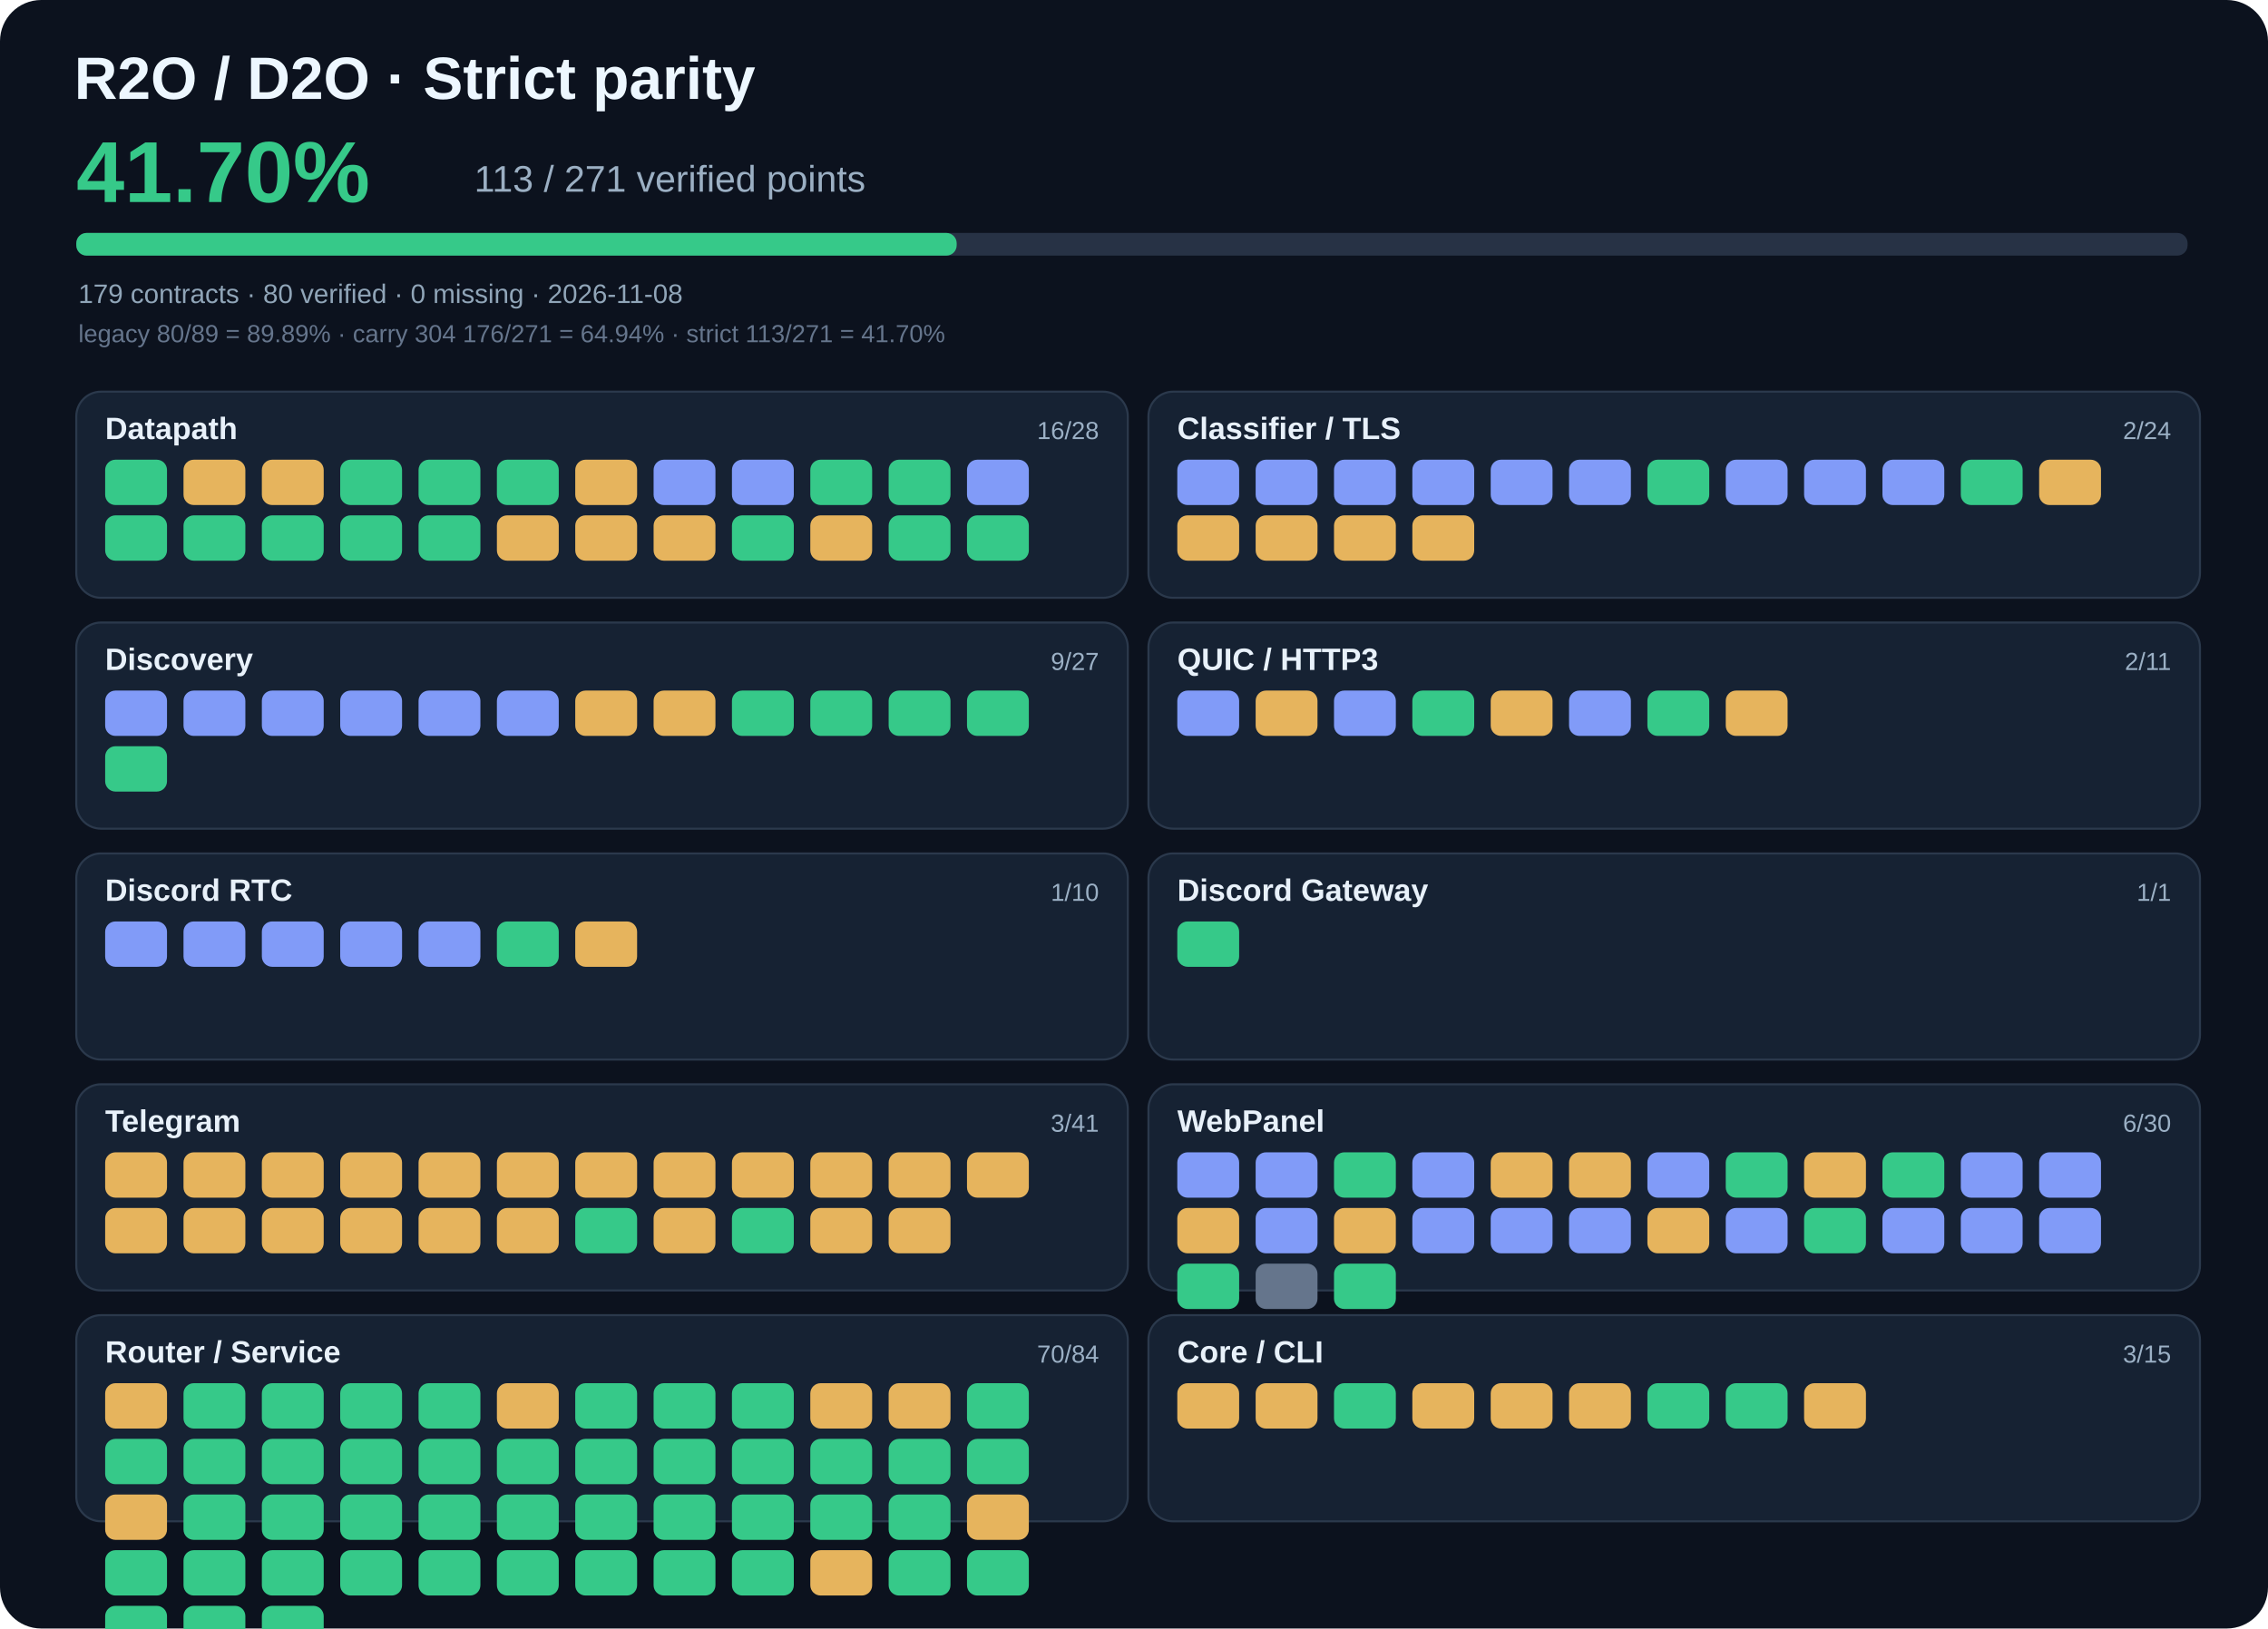
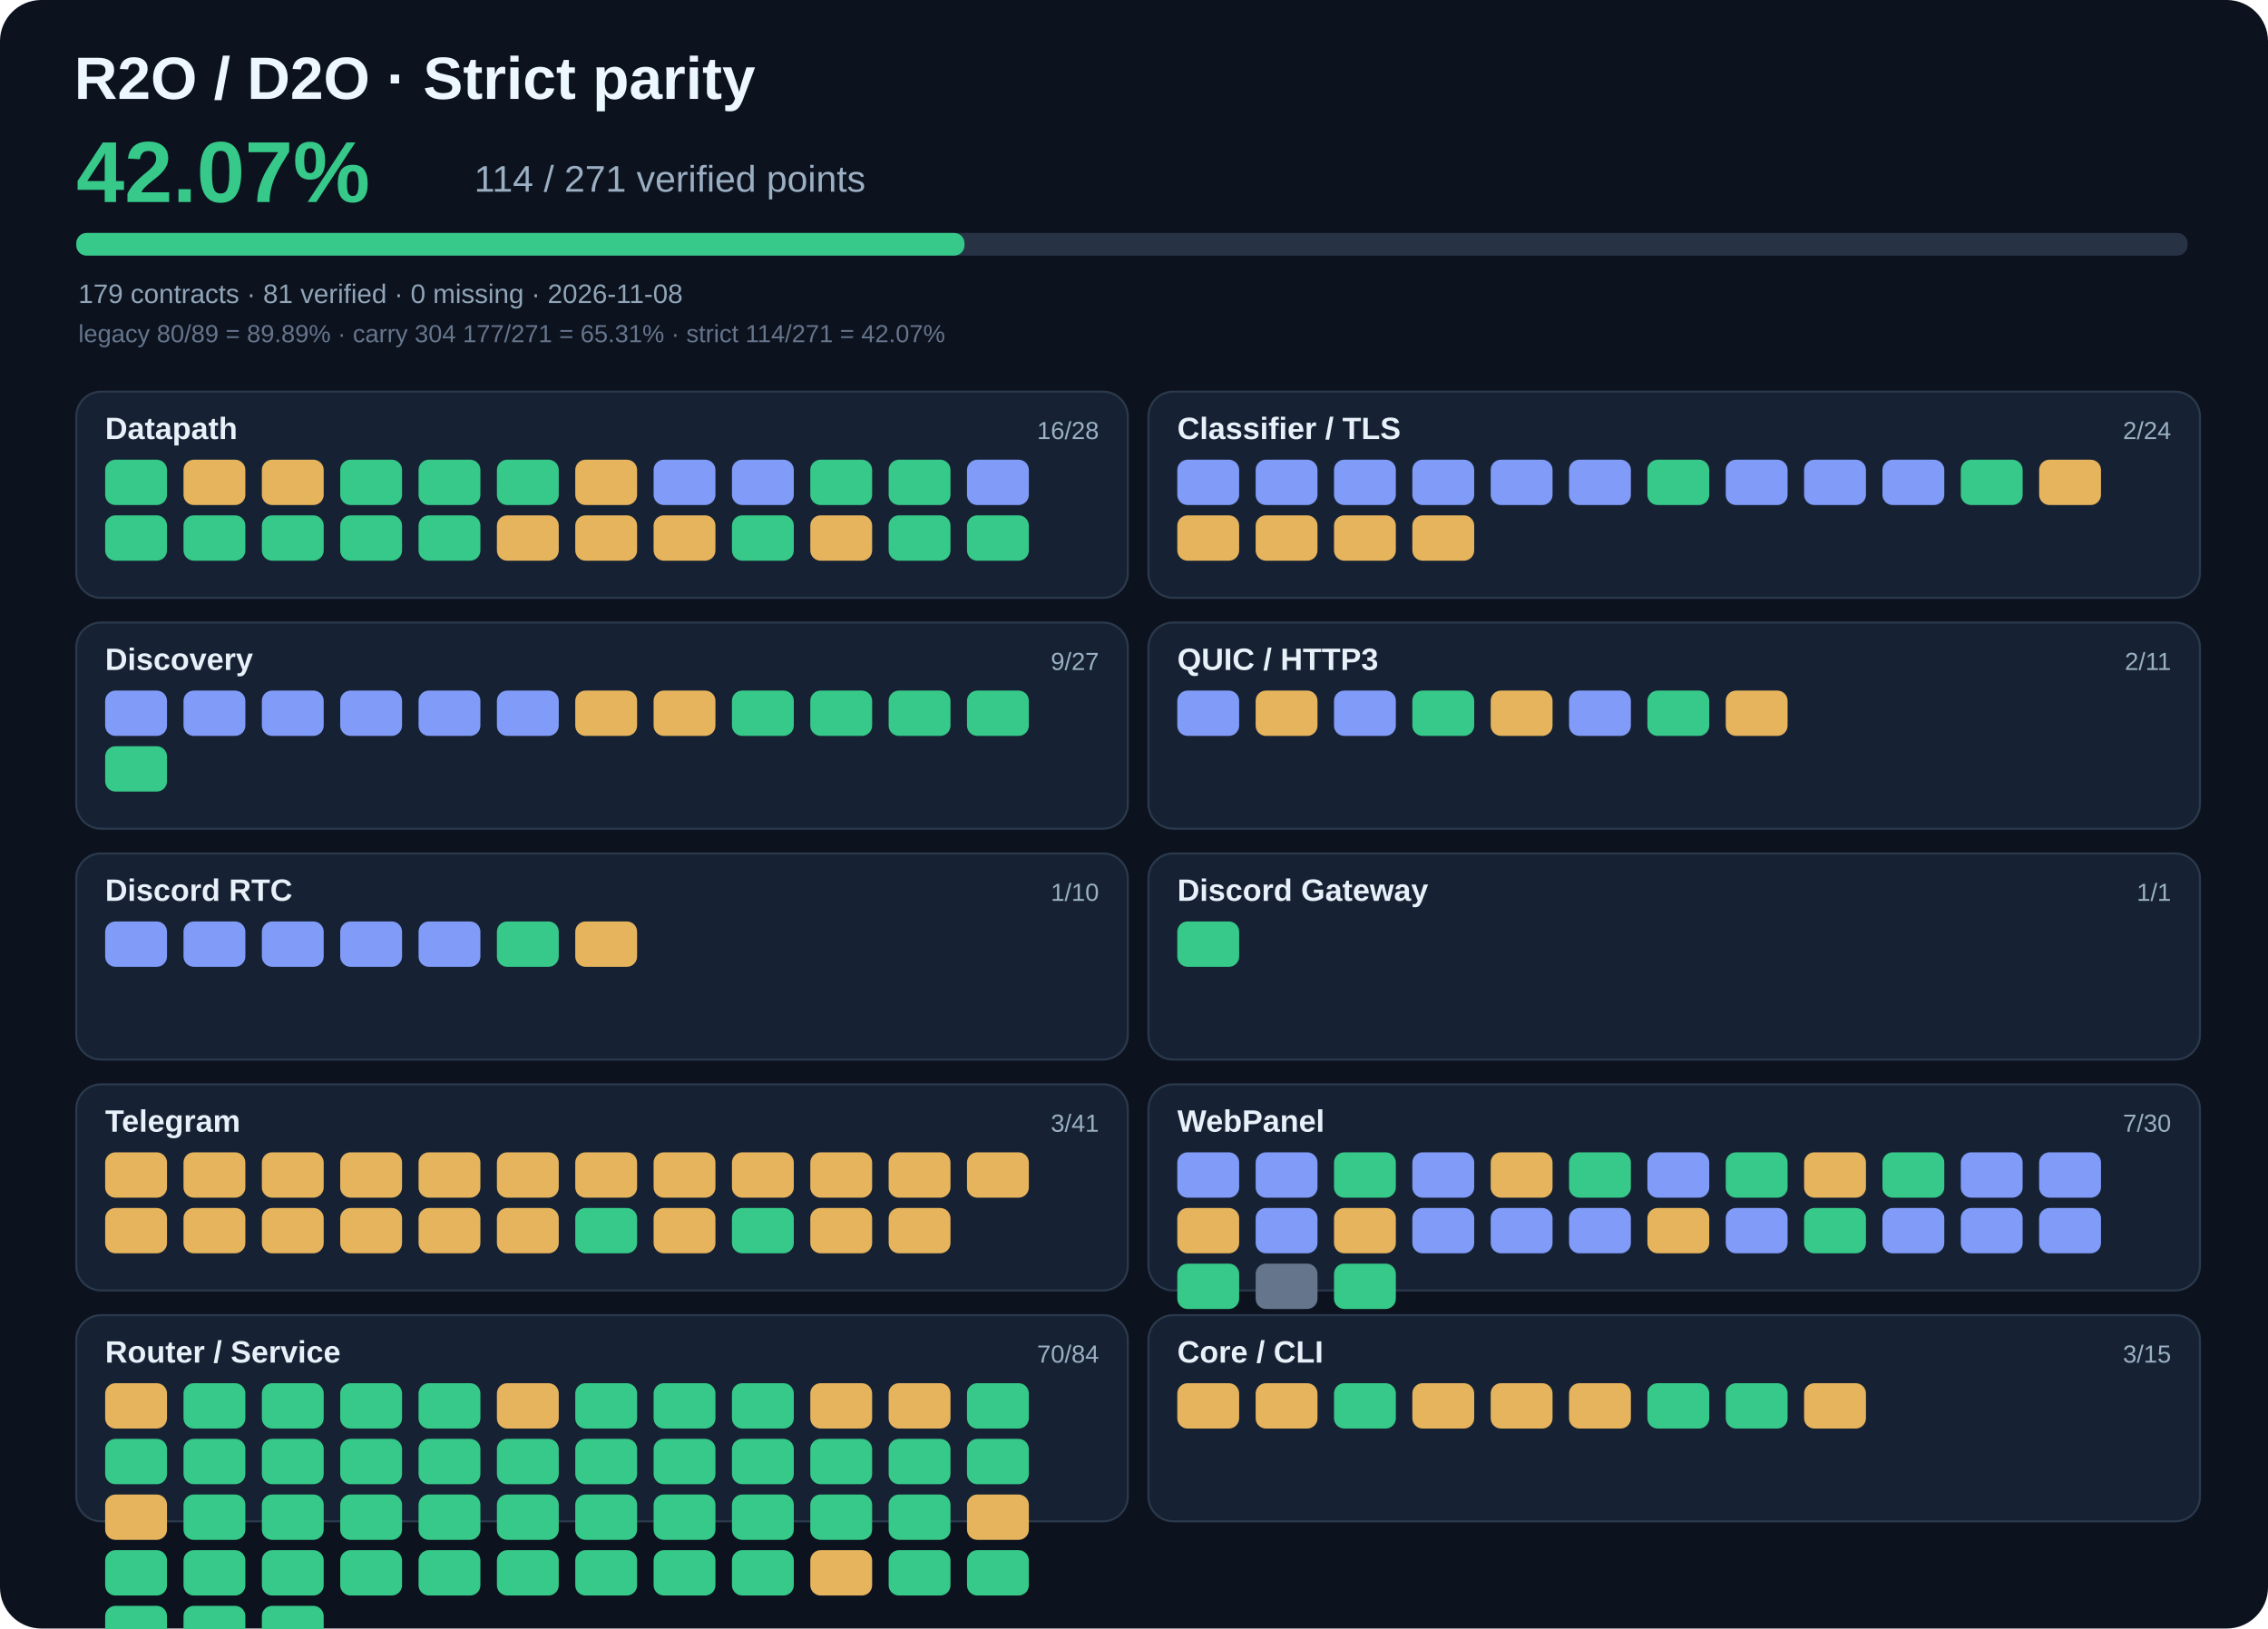
- <svg xmlns="http://www.w3.org/2000/svg" viewBox="0 0 1100 790" width="1100" height="790" role="img" aria-label="R2O strict parity 41.70%">
+ <svg xmlns="http://www.w3.org/2000/svg" viewBox="0 0 1100 790" width="1100" height="790" role="img" aria-label="R2O strict parity 42.07%">
  <rect width="1100" height="790" rx="20" fill="#0c121e" />
  <text x="36" y="48" fill="#edf7ff" font-family="Arial,sans-serif" font-size="29" font-weight="700">R2O / D2O · Strict parity</text>
-   <text x="37" y="98" fill="#36c989" font-family="Arial,sans-serif" font-size="42" font-weight="700">41.70%</text>
-   <text x="230" y="93" fill="#9bafc3" font-family="Arial,sans-serif" font-size="18">113 / 271 verified points</text>
+   <text x="37" y="98" fill="#36c989" font-family="Arial,sans-serif" font-size="42" font-weight="700">42.07%</text>
+   <text x="230" y="93" fill="#9bafc3" font-family="Arial,sans-serif" font-size="18">114 / 271 verified points</text>
  <rect x="37" y="113" width="1024" height="11" rx="5" fill="#273245" />
-   <rect x="37" y="113" width="427.0" height="11" rx="5" fill="#36c989" />
-   <text x="38" y="147" fill="#90a5b8" font-family="Arial,sans-serif" font-size="13">179 contracts · 80 verified · 0 missing · 2026-11-08</text>
-   <text x="38" y="166" fill="#65758c" font-family="Arial,sans-serif" font-size="12">legacy 80/89 = 89.89% · carry 304 176/271 = 64.94% · strict 113/271 = 41.70%</text>
+   <rect x="37" y="113" width="430.8" height="11" rx="5" fill="#36c989" />
+   <text x="38" y="147" fill="#90a5b8" font-family="Arial,sans-serif" font-size="13">179 contracts · 81 verified · 0 missing · 2026-11-08</text>
+   <text x="38" y="166" fill="#65758c" font-family="Arial,sans-serif" font-size="12">legacy 80/89 = 89.89% · carry 304 177/271 = 65.31% · strict 114/271 = 42.07%</text>
  <rect x="37" y="190" width="510" height="100" rx="12" fill="#162233" stroke="#2b394c" />
  <text x="51" y="213" fill="#e8f1fa" font-family="Arial,sans-serif" font-size="15" font-weight="700">Datapath</text>
  <text x="533" y="213" text-anchor="end" fill="#9bb0c5" font-family="Arial,sans-serif" font-size="12">16/28</text>
  <rect x="51" y="223" width="30" height="22" rx="5" fill="#36c989" />
  <rect x="89" y="223" width="30" height="22" rx="5" fill="#e6b45d" />
  <rect x="127" y="223" width="30" height="22" rx="5" fill="#e6b45d" />
  <rect x="165" y="223" width="30" height="22" rx="5" fill="#36c989" />
  <rect x="203" y="223" width="30" height="22" rx="5" fill="#36c989" />
  <rect x="241" y="223" width="30" height="22" rx="5" fill="#36c989" />
  <rect x="279" y="223" width="30" height="22" rx="5" fill="#e6b45d" />
  <rect x="317" y="223" width="30" height="22" rx="5" fill="#819bf8" />
  <rect x="355" y="223" width="30" height="22" rx="5" fill="#819bf8" />
  <rect x="393" y="223" width="30" height="22" rx="5" fill="#36c989" />
  <rect x="431" y="223" width="30" height="22" rx="5" fill="#36c989" />
  <rect x="469" y="223" width="30" height="22" rx="5" fill="#819bf8" />
  <rect x="51" y="250" width="30" height="22" rx="5" fill="#36c989" />
  <rect x="89" y="250" width="30" height="22" rx="5" fill="#36c989" />
  <rect x="127" y="250" width="30" height="22" rx="5" fill="#36c989" />
  <rect x="165" y="250" width="30" height="22" rx="5" fill="#36c989" />
  <rect x="203" y="250" width="30" height="22" rx="5" fill="#36c989" />
  <rect x="241" y="250" width="30" height="22" rx="5" fill="#e6b45d" />
  <rect x="279" y="250" width="30" height="22" rx="5" fill="#e6b45d" />
  <rect x="317" y="250" width="30" height="22" rx="5" fill="#e6b45d" />
  <rect x="355" y="250" width="30" height="22" rx="5" fill="#36c989" />
  <rect x="393" y="250" width="30" height="22" rx="5" fill="#e6b45d" />
  <rect x="431" y="250" width="30" height="22" rx="5" fill="#36c989" />
  <rect x="469" y="250" width="30" height="22" rx="5" fill="#36c989" />
  <rect x="557" y="190" width="510" height="100" rx="12" fill="#162233" stroke="#2b394c" />
  <text x="571" y="213" fill="#e8f1fa" font-family="Arial,sans-serif" font-size="15" font-weight="700">Classifier / TLS</text>
  <text x="1053" y="213" text-anchor="end" fill="#9bb0c5" font-family="Arial,sans-serif" font-size="12">2/24</text>
  <rect x="571" y="223" width="30" height="22" rx="5" fill="#819bf8" />
  <rect x="609" y="223" width="30" height="22" rx="5" fill="#819bf8" />
  <rect x="647" y="223" width="30" height="22" rx="5" fill="#819bf8" />
  <rect x="685" y="223" width="30" height="22" rx="5" fill="#819bf8" />
  <rect x="723" y="223" width="30" height="22" rx="5" fill="#819bf8" />
  <rect x="761" y="223" width="30" height="22" rx="5" fill="#819bf8" />
  <rect x="799" y="223" width="30" height="22" rx="5" fill="#36c989" />
  <rect x="837" y="223" width="30" height="22" rx="5" fill="#819bf8" />
  <rect x="875" y="223" width="30" height="22" rx="5" fill="#819bf8" />
  <rect x="913" y="223" width="30" height="22" rx="5" fill="#819bf8" />
  <rect x="951" y="223" width="30" height="22" rx="5" fill="#36c989" />
  <rect x="989" y="223" width="30" height="22" rx="5" fill="#e6b45d" />
  <rect x="571" y="250" width="30" height="22" rx="5" fill="#e6b45d" />
  <rect x="609" y="250" width="30" height="22" rx="5" fill="#e6b45d" />
  <rect x="647" y="250" width="30" height="22" rx="5" fill="#e6b45d" />
  <rect x="685" y="250" width="30" height="22" rx="5" fill="#e6b45d" />
  <rect x="37" y="302" width="510" height="100" rx="12" fill="#162233" stroke="#2b394c" />
  <text x="51" y="325" fill="#e8f1fa" font-family="Arial,sans-serif" font-size="15" font-weight="700">Discovery</text>
  <text x="533" y="325" text-anchor="end" fill="#9bb0c5" font-family="Arial,sans-serif" font-size="12">9/27</text>
  <rect x="51" y="335" width="30" height="22" rx="5" fill="#819bf8" />
  <rect x="89" y="335" width="30" height="22" rx="5" fill="#819bf8" />
  <rect x="127" y="335" width="30" height="22" rx="5" fill="#819bf8" />
  <rect x="165" y="335" width="30" height="22" rx="5" fill="#819bf8" />
  <rect x="203" y="335" width="30" height="22" rx="5" fill="#819bf8" />
  <rect x="241" y="335" width="30" height="22" rx="5" fill="#819bf8" />
  <rect x="279" y="335" width="30" height="22" rx="5" fill="#e6b45d" />
  <rect x="317" y="335" width="30" height="22" rx="5" fill="#e6b45d" />
  <rect x="355" y="335" width="30" height="22" rx="5" fill="#36c989" />
  <rect x="393" y="335" width="30" height="22" rx="5" fill="#36c989" />
  <rect x="431" y="335" width="30" height="22" rx="5" fill="#36c989" />
  <rect x="469" y="335" width="30" height="22" rx="5" fill="#36c989" />
  <rect x="51" y="362" width="30" height="22" rx="5" fill="#36c989" />
  <rect x="557" y="302" width="510" height="100" rx="12" fill="#162233" stroke="#2b394c" />
  <text x="571" y="325" fill="#e8f1fa" font-family="Arial,sans-serif" font-size="15" font-weight="700">QUIC / HTTP3</text>
  <text x="1053" y="325" text-anchor="end" fill="#9bb0c5" font-family="Arial,sans-serif" font-size="12">2/11</text>
  <rect x="571" y="335" width="30" height="22" rx="5" fill="#819bf8" />
  <rect x="609" y="335" width="30" height="22" rx="5" fill="#e6b45d" />
  <rect x="647" y="335" width="30" height="22" rx="5" fill="#819bf8" />
  <rect x="685" y="335" width="30" height="22" rx="5" fill="#36c989" />
  <rect x="723" y="335" width="30" height="22" rx="5" fill="#e6b45d" />
  <rect x="761" y="335" width="30" height="22" rx="5" fill="#819bf8" />
  <rect x="799" y="335" width="30" height="22" rx="5" fill="#36c989" />
  <rect x="837" y="335" width="30" height="22" rx="5" fill="#e6b45d" />
  <rect x="37" y="414" width="510" height="100" rx="12" fill="#162233" stroke="#2b394c" />
  <text x="51" y="437" fill="#e8f1fa" font-family="Arial,sans-serif" font-size="15" font-weight="700">Discord RTC</text>
  <text x="533" y="437" text-anchor="end" fill="#9bb0c5" font-family="Arial,sans-serif" font-size="12">1/10</text>
  <rect x="51" y="447" width="30" height="22" rx="5" fill="#819bf8" />
  <rect x="89" y="447" width="30" height="22" rx="5" fill="#819bf8" />
  <rect x="127" y="447" width="30" height="22" rx="5" fill="#819bf8" />
  <rect x="165" y="447" width="30" height="22" rx="5" fill="#819bf8" />
  <rect x="203" y="447" width="30" height="22" rx="5" fill="#819bf8" />
  <rect x="241" y="447" width="30" height="22" rx="5" fill="#36c989" />
  <rect x="279" y="447" width="30" height="22" rx="5" fill="#e6b45d" />
  <rect x="557" y="414" width="510" height="100" rx="12" fill="#162233" stroke="#2b394c" />
  <text x="571" y="437" fill="#e8f1fa" font-family="Arial,sans-serif" font-size="15" font-weight="700">Discord Gateway</text>
  <text x="1053" y="437" text-anchor="end" fill="#9bb0c5" font-family="Arial,sans-serif" font-size="12">1/1</text>
  <rect x="571" y="447" width="30" height="22" rx="5" fill="#36c989" />
  <rect x="37" y="526" width="510" height="100" rx="12" fill="#162233" stroke="#2b394c" />
  <text x="51" y="549" fill="#e8f1fa" font-family="Arial,sans-serif" font-size="15" font-weight="700">Telegram</text>
  <text x="533" y="549" text-anchor="end" fill="#9bb0c5" font-family="Arial,sans-serif" font-size="12">3/41</text>
  <rect x="51" y="559" width="30" height="22" rx="5" fill="#e6b45d" />
  <rect x="89" y="559" width="30" height="22" rx="5" fill="#e6b45d" />
  <rect x="127" y="559" width="30" height="22" rx="5" fill="#e6b45d" />
  <rect x="165" y="559" width="30" height="22" rx="5" fill="#e6b45d" />
  <rect x="203" y="559" width="30" height="22" rx="5" fill="#e6b45d" />
  <rect x="241" y="559" width="30" height="22" rx="5" fill="#e6b45d" />
  <rect x="279" y="559" width="30" height="22" rx="5" fill="#e6b45d" />
  <rect x="317" y="559" width="30" height="22" rx="5" fill="#e6b45d" />
  <rect x="355" y="559" width="30" height="22" rx="5" fill="#e6b45d" />
  <rect x="393" y="559" width="30" height="22" rx="5" fill="#e6b45d" />
  <rect x="431" y="559" width="30" height="22" rx="5" fill="#e6b45d" />
  <rect x="469" y="559" width="30" height="22" rx="5" fill="#e6b45d" />
  <rect x="51" y="586" width="30" height="22" rx="5" fill="#e6b45d" />
  <rect x="89" y="586" width="30" height="22" rx="5" fill="#e6b45d" />
  <rect x="127" y="586" width="30" height="22" rx="5" fill="#e6b45d" />
  <rect x="165" y="586" width="30" height="22" rx="5" fill="#e6b45d" />
  <rect x="203" y="586" width="30" height="22" rx="5" fill="#e6b45d" />
  <rect x="241" y="586" width="30" height="22" rx="5" fill="#e6b45d" />
  <rect x="279" y="586" width="30" height="22" rx="5" fill="#36c989" />
  <rect x="317" y="586" width="30" height="22" rx="5" fill="#e6b45d" />
  <rect x="355" y="586" width="30" height="22" rx="5" fill="#36c989" />
  <rect x="393" y="586" width="30" height="22" rx="5" fill="#e6b45d" />
  <rect x="431" y="586" width="30" height="22" rx="5" fill="#e6b45d" />
  <rect x="557" y="526" width="510" height="100" rx="12" fill="#162233" stroke="#2b394c" />
  <text x="571" y="549" fill="#e8f1fa" font-family="Arial,sans-serif" font-size="15" font-weight="700">WebPanel</text>
-   <text x="1053" y="549" text-anchor="end" fill="#9bb0c5" font-family="Arial,sans-serif" font-size="12">6/30</text>
+   <text x="1053" y="549" text-anchor="end" fill="#9bb0c5" font-family="Arial,sans-serif" font-size="12">7/30</text>
  <rect x="571" y="559" width="30" height="22" rx="5" fill="#819bf8" />
  <rect x="609" y="559" width="30" height="22" rx="5" fill="#819bf8" />
  <rect x="647" y="559" width="30" height="22" rx="5" fill="#36c989" />
  <rect x="685" y="559" width="30" height="22" rx="5" fill="#819bf8" />
  <rect x="723" y="559" width="30" height="22" rx="5" fill="#e6b45d" />
-   <rect x="761" y="559" width="30" height="22" rx="5" fill="#e6b45d" />
+   <rect x="761" y="559" width="30" height="22" rx="5" fill="#36c989" />
  <rect x="799" y="559" width="30" height="22" rx="5" fill="#819bf8" />
  <rect x="837" y="559" width="30" height="22" rx="5" fill="#36c989" />
  <rect x="875" y="559" width="30" height="22" rx="5" fill="#e6b45d" />
  <rect x="913" y="559" width="30" height="22" rx="5" fill="#36c989" />
  <rect x="951" y="559" width="30" height="22" rx="5" fill="#819bf8" />
  <rect x="989" y="559" width="30" height="22" rx="5" fill="#819bf8" />
  <rect x="571" y="586" width="30" height="22" rx="5" fill="#e6b45d" />
  <rect x="609" y="586" width="30" height="22" rx="5" fill="#819bf8" />
  <rect x="647" y="586" width="30" height="22" rx="5" fill="#e6b45d" />
  <rect x="685" y="586" width="30" height="22" rx="5" fill="#819bf8" />
  <rect x="723" y="586" width="30" height="22" rx="5" fill="#819bf8" />
  <rect x="761" y="586" width="30" height="22" rx="5" fill="#819bf8" />
  <rect x="799" y="586" width="30" height="22" rx="5" fill="#e6b45d" />
  <rect x="837" y="586" width="30" height="22" rx="5" fill="#819bf8" />
  <rect x="875" y="586" width="30" height="22" rx="5" fill="#36c989" />
  <rect x="913" y="586" width="30" height="22" rx="5" fill="#819bf8" />
  <rect x="951" y="586" width="30" height="22" rx="5" fill="#819bf8" />
  <rect x="989" y="586" width="30" height="22" rx="5" fill="#819bf8" />
  <rect x="571" y="613" width="30" height="22" rx="5" fill="#36c989" />
  <rect x="609" y="613" width="30" height="22" rx="5" fill="#65758c" />
  <rect x="647" y="613" width="30" height="22" rx="5" fill="#36c989" />
  <rect x="37" y="638" width="510" height="100" rx="12" fill="#162233" stroke="#2b394c" />
  <text x="51" y="661" fill="#e8f1fa" font-family="Arial,sans-serif" font-size="15" font-weight="700">Router / Service</text>
  <text x="533" y="661" text-anchor="end" fill="#9bb0c5" font-family="Arial,sans-serif" font-size="12">70/84</text>
  <rect x="51" y="671" width="30" height="22" rx="5" fill="#e6b45d" />
  <rect x="89" y="671" width="30" height="22" rx="5" fill="#36c989" />
  <rect x="127" y="671" width="30" height="22" rx="5" fill="#36c989" />
  <rect x="165" y="671" width="30" height="22" rx="5" fill="#36c989" />
  <rect x="203" y="671" width="30" height="22" rx="5" fill="#36c989" />
  <rect x="241" y="671" width="30" height="22" rx="5" fill="#e6b45d" />
  <rect x="279" y="671" width="30" height="22" rx="5" fill="#36c989" />
  <rect x="317" y="671" width="30" height="22" rx="5" fill="#36c989" />
  <rect x="355" y="671" width="30" height="22" rx="5" fill="#36c989" />
  <rect x="393" y="671" width="30" height="22" rx="5" fill="#e6b45d" />
  <rect x="431" y="671" width="30" height="22" rx="5" fill="#e6b45d" />
  <rect x="469" y="671" width="30" height="22" rx="5" fill="#36c989" />
  <rect x="51" y="698" width="30" height="22" rx="5" fill="#36c989" />
  <rect x="89" y="698" width="30" height="22" rx="5" fill="#36c989" />
  <rect x="127" y="698" width="30" height="22" rx="5" fill="#36c989" />
  <rect x="165" y="698" width="30" height="22" rx="5" fill="#36c989" />
  <rect x="203" y="698" width="30" height="22" rx="5" fill="#36c989" />
  <rect x="241" y="698" width="30" height="22" rx="5" fill="#36c989" />
  <rect x="279" y="698" width="30" height="22" rx="5" fill="#36c989" />
  <rect x="317" y="698" width="30" height="22" rx="5" fill="#36c989" />
  <rect x="355" y="698" width="30" height="22" rx="5" fill="#36c989" />
  <rect x="393" y="698" width="30" height="22" rx="5" fill="#36c989" />
  <rect x="431" y="698" width="30" height="22" rx="5" fill="#36c989" />
  <rect x="469" y="698" width="30" height="22" rx="5" fill="#36c989" />
  <rect x="51" y="725" width="30" height="22" rx="5" fill="#e6b45d" />
  <rect x="89" y="725" width="30" height="22" rx="5" fill="#36c989" />
  <rect x="127" y="725" width="30" height="22" rx="5" fill="#36c989" />
  <rect x="165" y="725" width="30" height="22" rx="5" fill="#36c989" />
  <rect x="203" y="725" width="30" height="22" rx="5" fill="#36c989" />
  <rect x="241" y="725" width="30" height="22" rx="5" fill="#36c989" />
  <rect x="279" y="725" width="30" height="22" rx="5" fill="#36c989" />
  <rect x="317" y="725" width="30" height="22" rx="5" fill="#36c989" />
  <rect x="355" y="725" width="30" height="22" rx="5" fill="#36c989" />
  <rect x="393" y="725" width="30" height="22" rx="5" fill="#36c989" />
  <rect x="431" y="725" width="30" height="22" rx="5" fill="#36c989" />
  <rect x="469" y="725" width="30" height="22" rx="5" fill="#e6b45d" />
  <rect x="51" y="752" width="30" height="22" rx="5" fill="#36c989" />
  <rect x="89" y="752" width="30" height="22" rx="5" fill="#36c989" />
  <rect x="127" y="752" width="30" height="22" rx="5" fill="#36c989" />
  <rect x="165" y="752" width="30" height="22" rx="5" fill="#36c989" />
  <rect x="203" y="752" width="30" height="22" rx="5" fill="#36c989" />
  <rect x="241" y="752" width="30" height="22" rx="5" fill="#36c989" />
  <rect x="279" y="752" width="30" height="22" rx="5" fill="#36c989" />
  <rect x="317" y="752" width="30" height="22" rx="5" fill="#36c989" />
  <rect x="355" y="752" width="30" height="22" rx="5" fill="#36c989" />
  <rect x="393" y="752" width="30" height="22" rx="5" fill="#e6b45d" />
  <rect x="431" y="752" width="30" height="22" rx="5" fill="#36c989" />
  <rect x="469" y="752" width="30" height="22" rx="5" fill="#36c989" />
  <rect x="51" y="779" width="30" height="22" rx="5" fill="#36c989" />
  <rect x="89" y="779" width="30" height="22" rx="5" fill="#36c989" />
  <rect x="127" y="779" width="30" height="22" rx="5" fill="#36c989" />
  <rect x="557" y="638" width="510" height="100" rx="12" fill="#162233" stroke="#2b394c" />
  <text x="571" y="661" fill="#e8f1fa" font-family="Arial,sans-serif" font-size="15" font-weight="700">Core / CLI</text>
  <text x="1053" y="661" text-anchor="end" fill="#9bb0c5" font-family="Arial,sans-serif" font-size="12">3/15</text>
  <rect x="571" y="671" width="30" height="22" rx="5" fill="#e6b45d" />
  <rect x="609" y="671" width="30" height="22" rx="5" fill="#e6b45d" />
  <rect x="647" y="671" width="30" height="22" rx="5" fill="#36c989" />
  <rect x="685" y="671" width="30" height="22" rx="5" fill="#e6b45d" />
  <rect x="723" y="671" width="30" height="22" rx="5" fill="#e6b45d" />
  <rect x="761" y="671" width="30" height="22" rx="5" fill="#e6b45d" />
  <rect x="799" y="671" width="30" height="22" rx="5" fill="#36c989" />
  <rect x="837" y="671" width="30" height="22" rx="5" fill="#36c989" />
  <rect x="875" y="671" width="30" height="22" rx="5" fill="#e6b45d" />
</svg>
